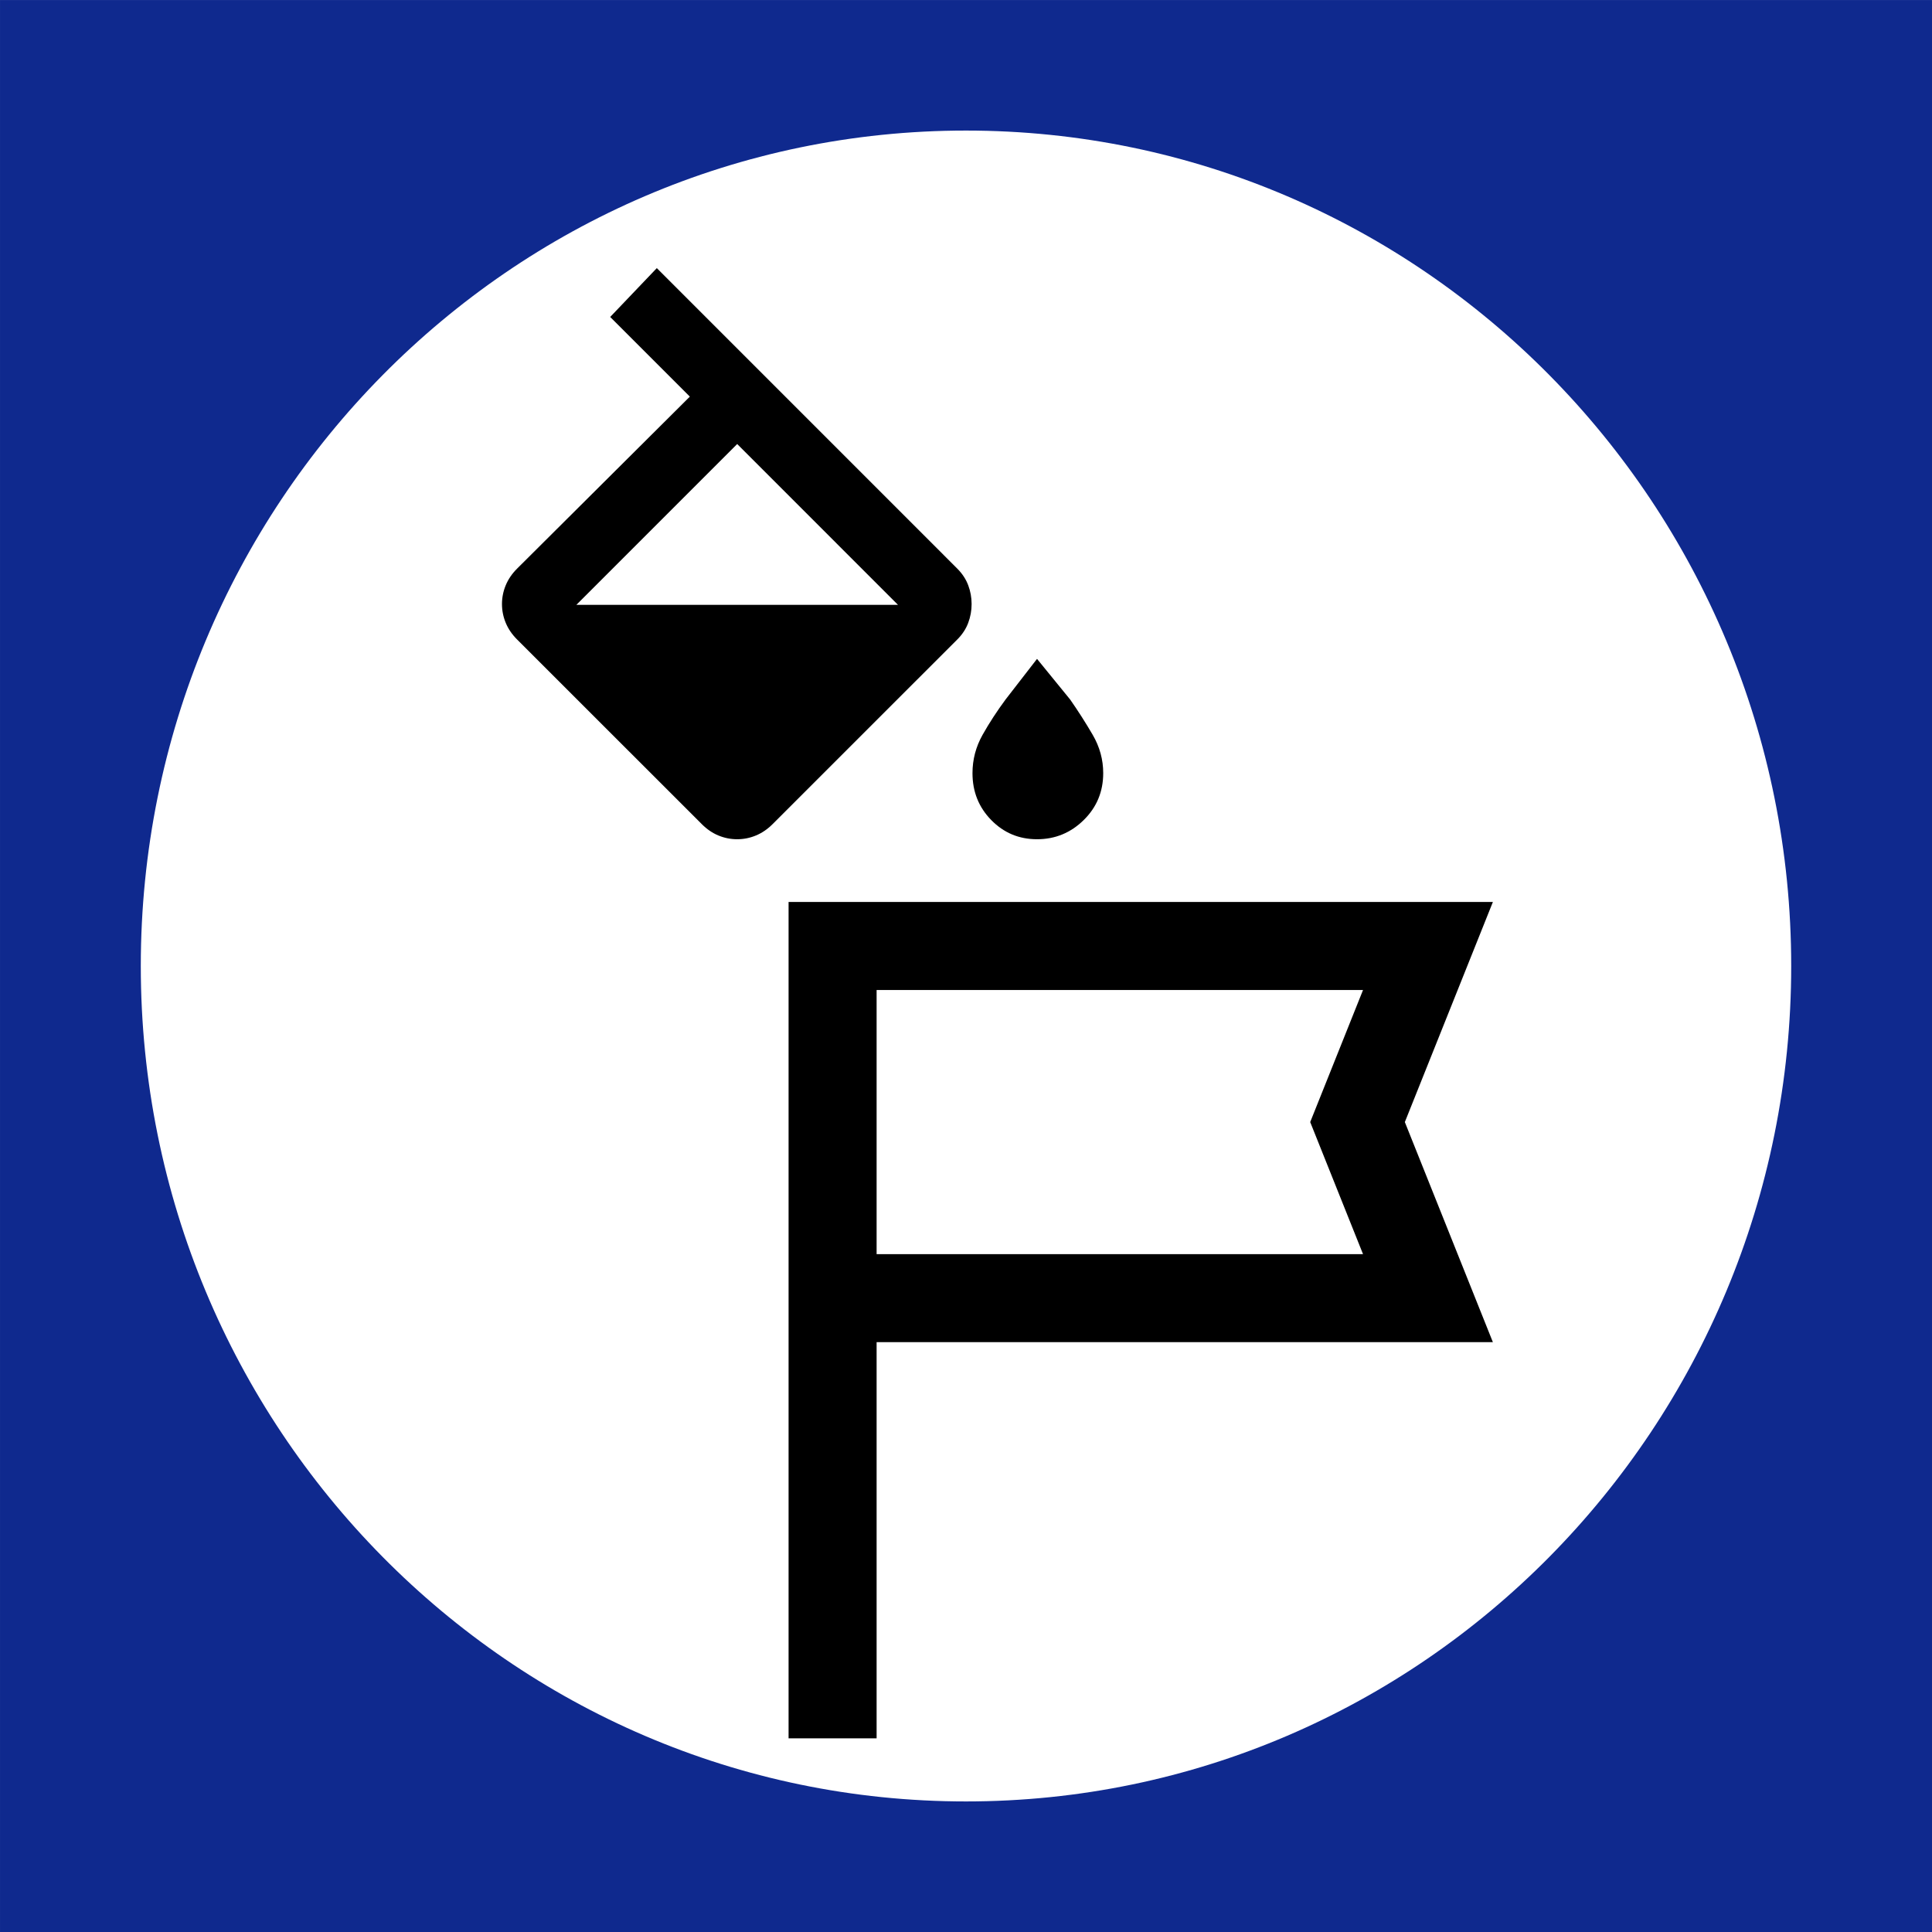
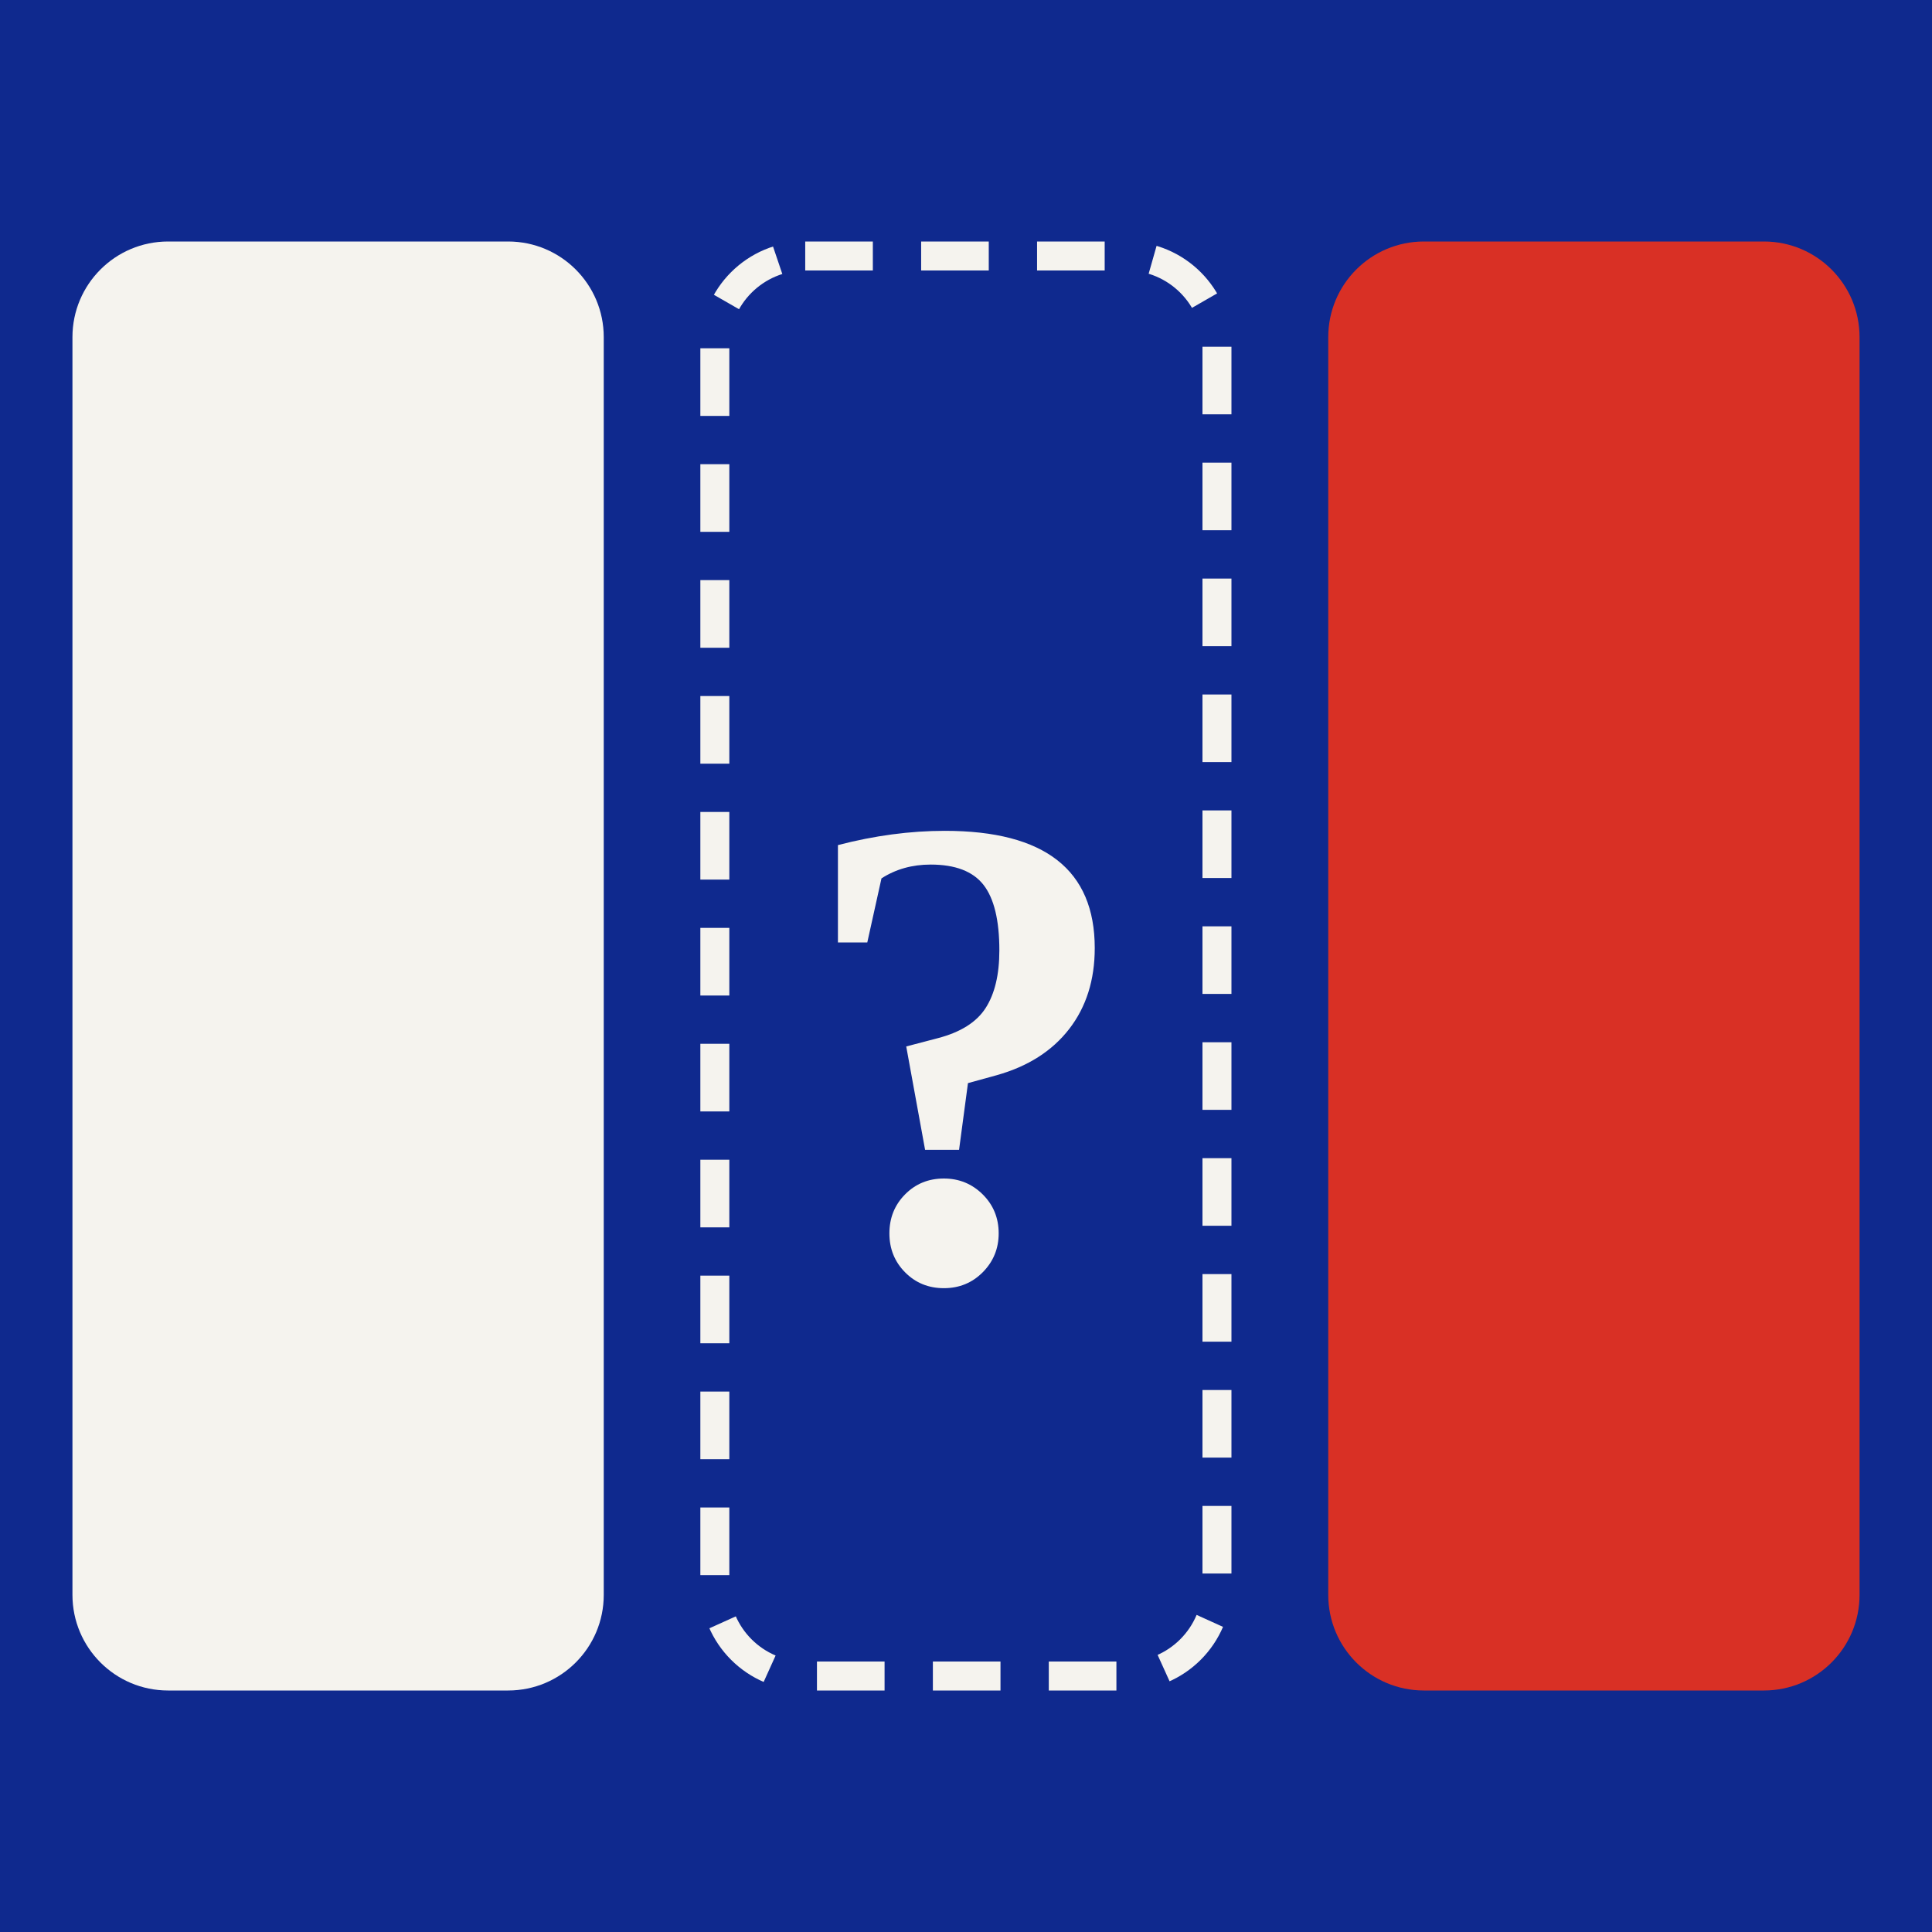
- <svg xmlns="http://www.w3.org/2000/svg" viewBox="0 0 512 512" version="1.1" id="svg16" xml:space="preserve">
-   <defs id="defs16" />
-   <rect style="stroke-width:1.213;fill:#0f298e;fill-opacity:1" id="rect16" width="512.005" height="512" x="0.002" y="0.007" />
-   <ellipse fill="#ffffff" id="circle15" ry="221.4" rx="218.688" cy="256" cx="256" style="display:inline" />
-   <path d="m 208.979,239.033 v 221.649 h 23.331 V 355.69 h 163.321 l -23.333,-58.328 23.333,-58.329 z m 23.331,23.331 h 128.906 l -13.998,34.998 13.998,34.997 H 232.31 Z" style="fill:#000000;fill-opacity:1;stroke-width:0.061" id="path2" />
-   <g id="g14" transform="matrix(7.965932,0,0,7.965932,-1681.515,-1035.725)" style="stroke-width:0.126">
-     <path d="m 245.588,151.939 1.102,1.352 c 0.267,0.383 0.517,0.774 0.75,1.174 0.233,0.4 0.35,0.825 0.35,1.275 0,0.617 -0.217,1.137 -0.65,1.562 -0.433,0.425 -0.951,0.637 -1.551,0.637 -0.6,0 -1.107,-0.212 -1.523,-0.637 -0.417,-0.425 -0.625,-0.946 -0.625,-1.562 0,-0.45 0.111,-0.875 0.336,-1.275 0.225,-0.4 0.48,-0.79 0.764,-1.174 z" id="path13" style="stroke-width:0.028" />
-     <path d="m 232.939,138.939 -1.551,1.625 2.65,2.65 -5.75,5.725 c -0.167,0.167 -0.292,0.351 -0.375,0.551 -0.083,0.2 -0.125,0.408 -0.125,0.625 0,0.217 0.042,0.425 0.125,0.625 0.083,0.2 0.208,0.384 0.375,0.551 l 6.15,6.148 c 0.167,0.167 0.349,0.292 0.549,0.375 0.2,0.083 0.408,0.125 0.625,0.125 0.217,0 0.425,-0.042 0.625,-0.125 0.2,-0.083 0.384,-0.208 0.551,-0.375 l 6.15,-6.148 c 0.167,-0.167 0.286,-0.351 0.361,-0.551 0.075,-0.2 0.113,-0.408 0.113,-0.625 0,-0.217 -0.038,-0.425 -0.113,-0.625 -0.075,-0.2 -0.195,-0.384 -0.361,-0.551 z" id="path12" style="stroke-width:0.028" />
-     <path d="m 235.613,144.791 -5.35,5.35 h 10.699 z" style="fill:#ffffff;fill-opacity:1;stroke-width:0.126" id="path14" />
-   </g>
+ <svg xmlns="http://www.w3.org/2000/svg" width="400" height="400" viewBox="0 0 400 400" version="1.1" id="svg4">
+   <defs id="defs4" />
+   <rect width="400" height="400" fill="#0f298e" id="rect1" />
+   <rect x="15" y="50" width="110" height="300" rx="19.8" fill="#ffffff" id="rect2" style="stroke-width:1;fill:#f5f3ee;fill-opacity:1" />
+   <rect x="148" y="53" width="103.959" height="294" rx="18.713" fill="none" stroke="#ffffff" stroke-width="6" stroke-dasharray="14, 10" id="rect3" style="stroke:#f5f3ee;stroke-opacity:1" />
+   <text x="200" y="225" text-anchor="middle" dominant-baseline="middle" font-family="Georgia, 'Times New Roman', serif" font-size="140" font-weight="700" fill="#ffffff" id="text3" style="fill:#f5f3ee;fill-opacity:1">?</text>
+   <rect x="275" y="50" width="110" height="300" rx="19.8" fill="#d93025" id="rect4" style="stroke-width:1" />
</svg>
